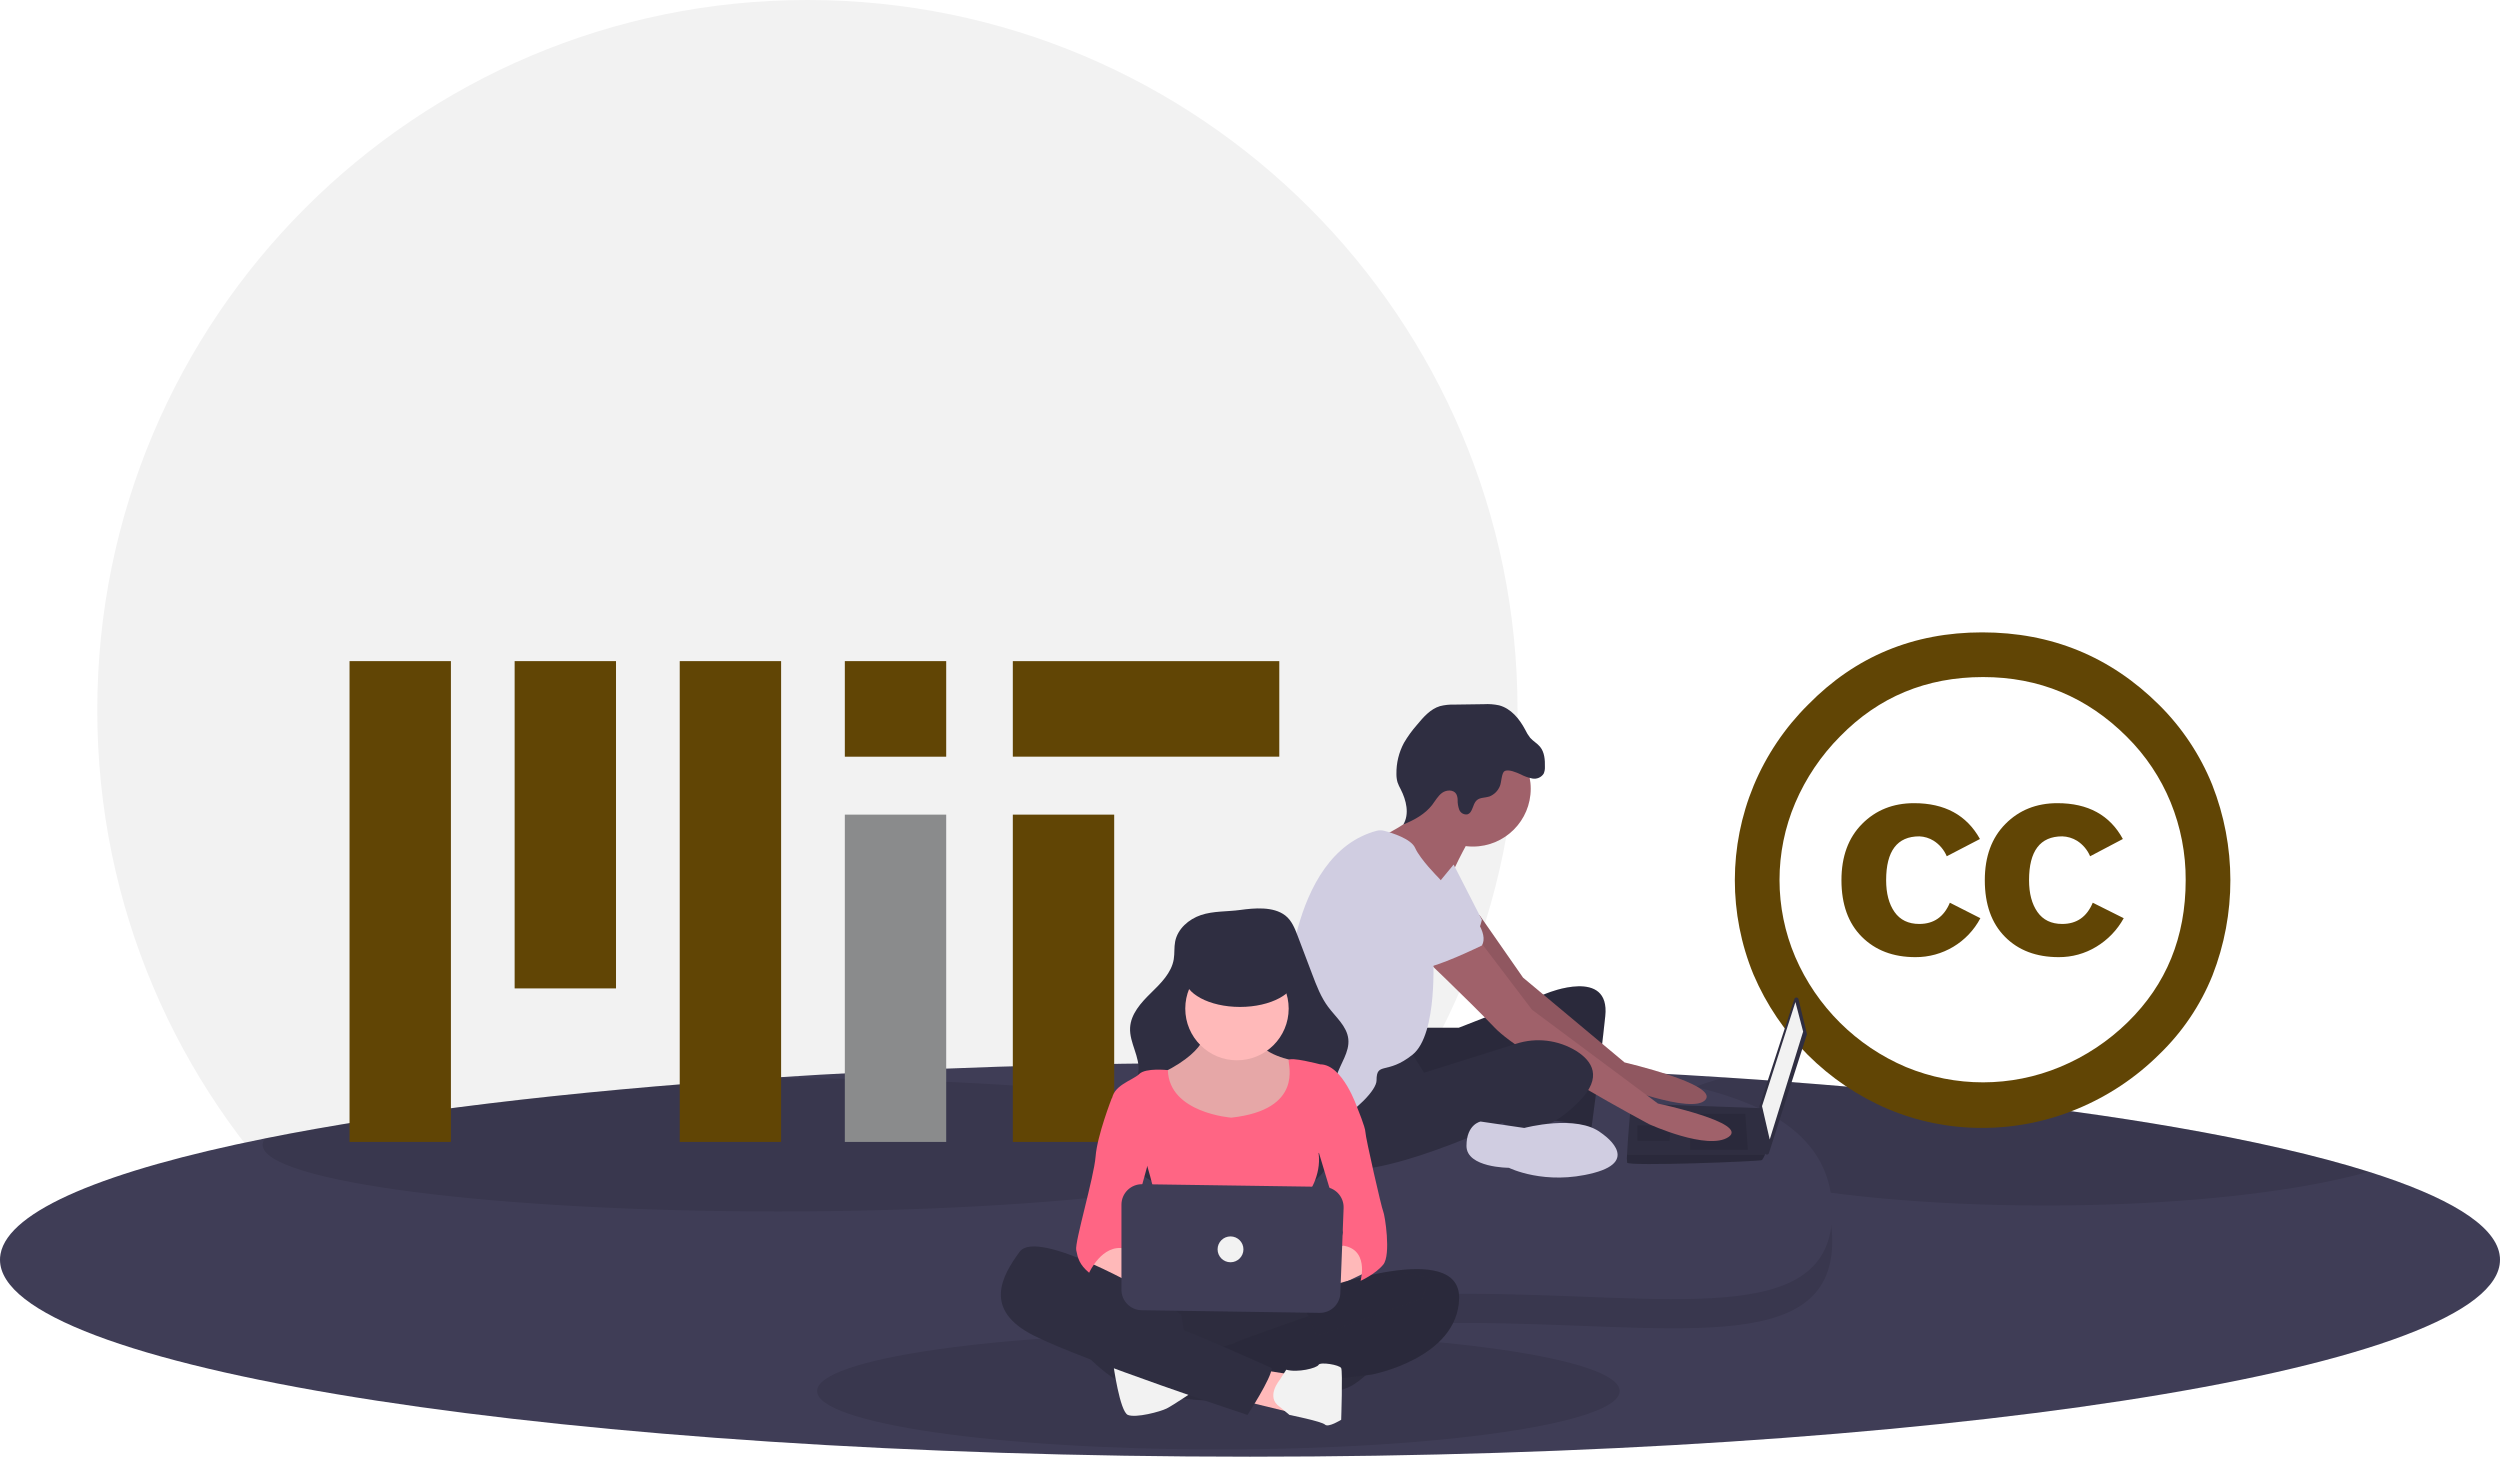
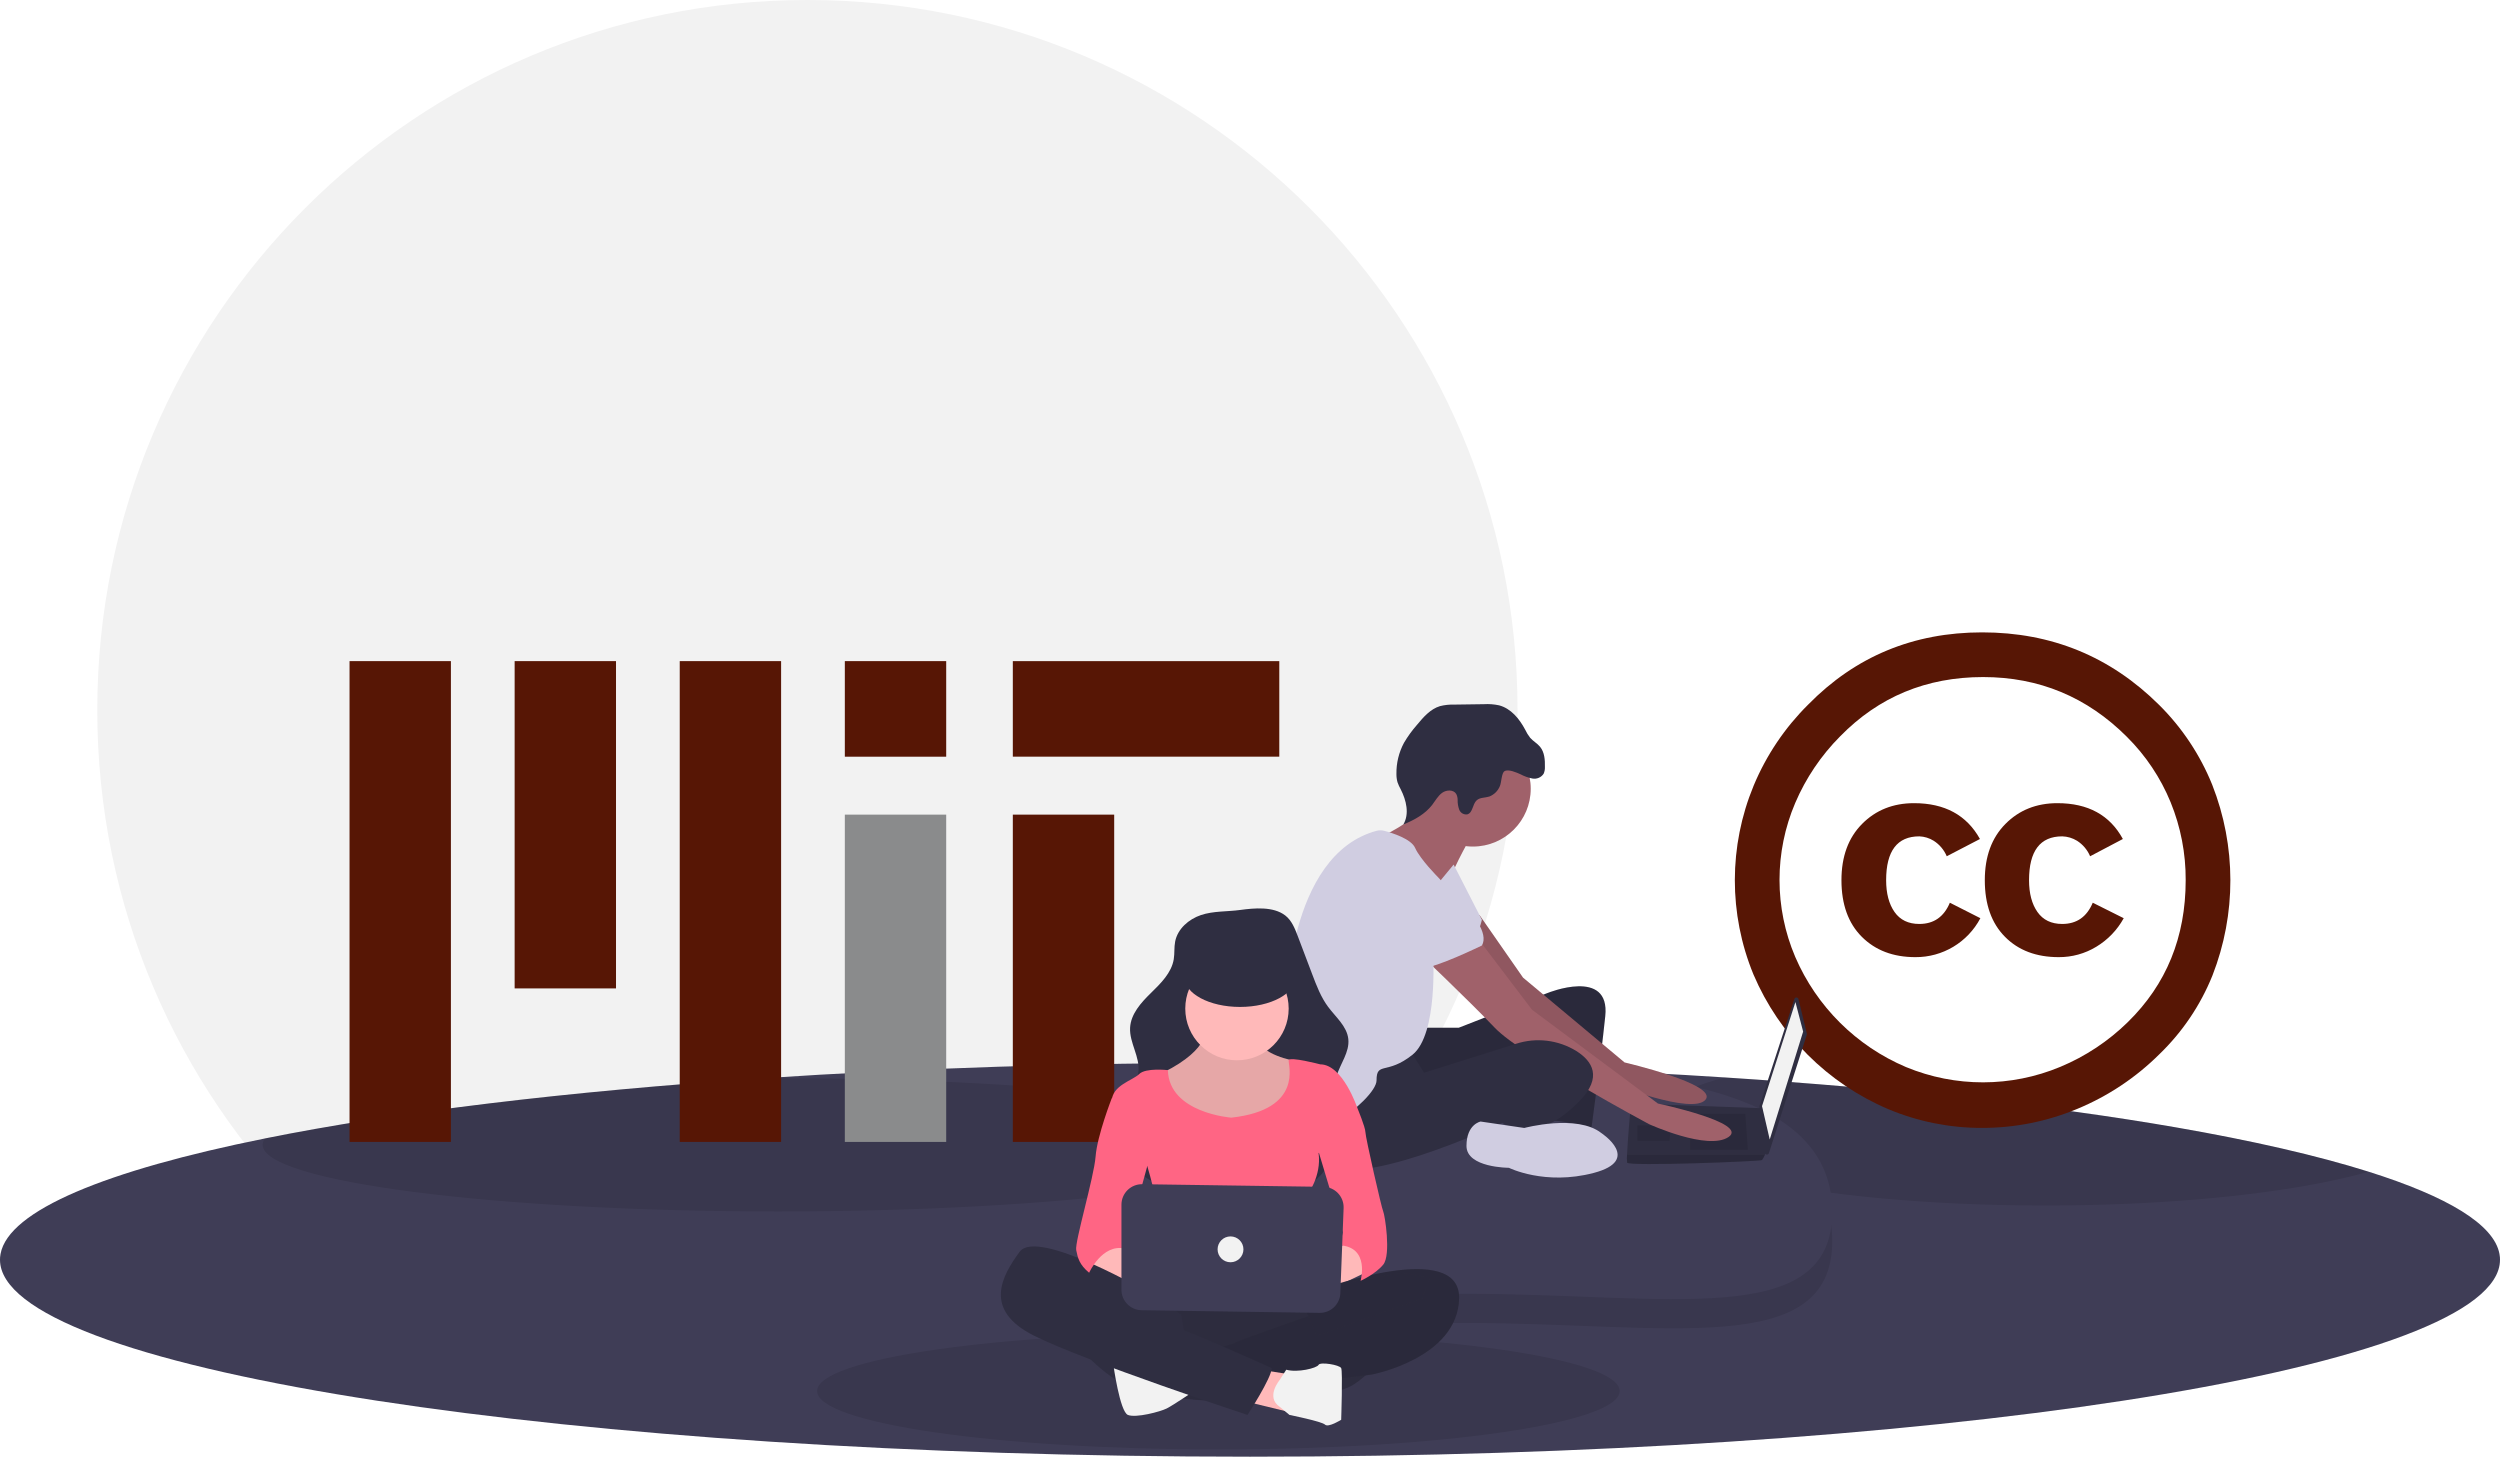
<svg xmlns="http://www.w3.org/2000/svg" data-name="Layer 1" width="1028" height="598.997" viewBox="0 0 1028 598.997">
  <circle cx="332.005" cy="292.004" r="292.004" fill="#f2f2f2" />
  <path d="M1028 517.997a13.69 13.69 0 01-.17 2.12c-7.14 43.76-234.46 78.88-513.83 78.88S7.31 563.877.17 520.117a13.675 13.675 0 01-.17-2.12c0-.2 0-.41.02-.61 0-.11.01-.21.01-.32a.49.49 0 00.01-.12c.04-.45.1-.88.18-1.32 3.26-17.89 43.35-34.33 108.74-47.5 53.48-10.77 123.89-19.36 204.93-24.76 61.5-4.1 129.12-6.37 200.11-6.37 57.12 0 112.06 1.47 163.38 4.17h.02q16.11.855 31.74 1.87c71.33 4.62 134.63 11.69 185.63 20.54 31.37 5.45 58.1 11.58 79.19 18.22h.01c32.46 10.23 51.6 21.7 53.81 33.83.08.44.14.87.18 1.32a.487.487 0 00.01.12c0 .11.01.21.01.32.02.2.02.41.02.61z" fill="#3f3d56" />
  <ellipse cx="501" cy="571.997" rx="165" ry="24" opacity=".1" />
  <path d="M973.96 481.797c-5.77 1.65-12.27 3.18-19.4 4.58-29.36 5.78-69.42 9.33-113.53 9.33-49.28 0-93.45-4.43-123.38-11.44-24.84-5.82-39.88-13.39-39.88-21.7 0-7.3 11.64-14.06 31.37-19.53 71.33 4.62 134.63 11.69 185.63 20.54 31.37 5.45 58.1 11.58 79.19 18.22zM532 470.747c0 15.13-94.92 27.4-212 27.4s-212-12.27-212-27.4a4.372 4.372 0 01.96-2.62c53.48-10.77 123.89-19.36 204.93-24.76q3.045-.015 6.11-.01c117.08 0 212 12.26 212 27.39z" opacity=".1" />
-   <path fill="#614505" d="M416.472 334.975h41.685v134.584h-41.685zm-136.966-63.124h41.685v197.708h-41.685zm-135.776 0h41.685v197.708H143.73zm67.888 0h41.685v134.584h-41.685zm135.775 0h41.685v39.303h-41.685z" />
+   <path fill="#571605" d="M416.472 334.975h41.685v134.584h-41.685zm-136.966-63.124h41.685v197.708h-41.685zm-135.776 0h41.685v197.708H143.73zm67.888 0h41.685v134.584h-41.685zm135.775 0h41.685v39.303h-41.685z" />
  <path fill="#8a8b8c" d="M347.393 334.975h41.685v134.584h-41.685z" />
-   <path fill="#614505" d="M416.472 271.851h109.573v39.303H416.472zm398.59-11.822q42.748 0 72.774 29.84a97.983 97.983 0 0121.832 32.838 107.346 107.346 0 01.095 78.409 93.533 93.533 0 01-21.74 32.294 104.704 104.704 0 01-33.84 22.56 101.425 101.425 0 01-39.115 7.824 99.015 99.015 0 01-38.661-7.734 104.845 104.845 0 01-55.4-55.396 101.764 101.764 0 01.09-77.594 102.307 102.307 0 0122.468-33.386q29.109-29.649 71.497-29.655zm.37 18.377q-34.93 0-58.769 24.38a87.595 87.595 0 00-18.466 27.38 80.789 80.789 0 000 63.312 86.249 86.249 0 0045.577 45.31 82.687 82.687 0 0063.41-.09 87.995 87.995 0 0027.741-18.374q23.831-23.287 23.828-58.405a83.659 83.659 0 00-6.186-32.02 81.465 81.465 0 00-18.002-26.93q-24.576-24.561-59.134-24.563zm-1.277 66.59l-13.65 7.098a14.006 14.006 0 00-5.364-6.368 12.087 12.087 0 00-5.916-1.818q-13.64 0-13.646 18.011 0 8.186 3.454 13.095 3.458 4.915 10.192 4.916 8.916 0 12.557-8.733l12.55 6.368a29.99 29.99 0 01-26.744 16.011q-13.644 0-22.016-8.37-8.367-8.367-8.367-23.284 0-14.556 8.46-23.105 8.457-8.549 21.379-8.552 18.926-.01 27.11 14.732zm58.764 0l-13.464 7.098a13.992 13.992 0 00-5.368-6.368 12.373 12.373 0 00-6.094-1.818q-13.645 0-13.65 18.011 0 8.186 3.458 13.095 3.453 4.915 10.192 4.916 8.907 0 12.547-8.733l12.736 6.368a31.277 31.277 0 01-11.274 11.736 29.398 29.398 0 01-15.464 4.275q-13.831 0-22.1-8.37-8.29-8.367-8.284-23.284 0-14.556 8.463-23.105 8.453-8.549 21.373-8.552 18.922-.01 26.93 14.732z" />
+   <path fill="#571605" d="M416.472 271.851h109.573v39.303H416.472zm398.59-11.822q42.748 0 72.774 29.84a97.983 97.983 0 0121.832 32.838 107.346 107.346 0 01.095 78.409 93.533 93.533 0 01-21.74 32.294 104.704 104.704 0 01-33.84 22.56 101.425 101.425 0 01-39.115 7.824 99.015 99.015 0 01-38.661-7.734 104.845 104.845 0 01-55.4-55.396 101.764 101.764 0 01.09-77.594 102.307 102.307 0 0122.468-33.386q29.109-29.649 71.497-29.655zm.37 18.377q-34.93 0-58.769 24.38a87.595 87.595 0 00-18.466 27.38 80.789 80.789 0 000 63.312 86.249 86.249 0 0045.577 45.31 82.687 82.687 0 0063.41-.09 87.995 87.995 0 0027.741-18.374q23.831-23.287 23.828-58.405a83.659 83.659 0 00-6.186-32.02 81.465 81.465 0 00-18.002-26.93q-24.576-24.561-59.134-24.563zm-1.277 66.59l-13.65 7.098a14.006 14.006 0 00-5.364-6.368 12.087 12.087 0 00-5.916-1.818q-13.64 0-13.646 18.011 0 8.186 3.454 13.095 3.458 4.915 10.192 4.916 8.916 0 12.557-8.733l12.55 6.368a29.99 29.99 0 01-26.744 16.011q-13.644 0-22.016-8.37-8.367-8.367-8.367-23.284 0-14.556 8.46-23.105 8.457-8.549 21.379-8.552 18.926-.01 27.11 14.732zm58.764 0l-13.464 7.098a13.992 13.992 0 00-5.368-6.368 12.373 12.373 0 00-6.094-1.818q-13.645 0-13.65 18.011 0 8.186 3.458 13.095 3.453 4.915 10.192 4.916 8.907 0 12.547-8.733l12.736 6.368a31.277 31.277 0 01-11.274 11.736 29.398 29.398 0 01-15.464 4.275q-13.831 0-22.1-8.37-8.29-8.367-8.284-23.284 0-14.556 8.463-23.105 8.453-8.549 21.373-8.552 18.922-.01 26.93 14.732z" />
  <path d="M753.417 510.336c0 48.737-67.934 33.662-151.113 33.662S452.2 559.073 452.2 510.336s67.925-59.338 151.104-59.338 150.113 10.6 150.113 59.338z" opacity=".1" />
  <path d="M753.417 498.336c0 48.737-67.934 33.662-151.113 33.662S452.2 547.073 452.2 498.336s67.925-59.338 151.104-59.338 150.113 10.6 150.113 59.338z" fill="#3f3d56" />
  <path d="M739.542 410.842l3.433 14.164a.885.885 0 01-.017.478l-15.576 48.673a.885.885 0 01-1.721-.17l-2.155-18.961a.885.885 0 01.038-.374l14.297-43.876a.885.885 0 011.7.066z" fill="#2f2e41" />
  <path fill="#f2f2f2" d="M738.278 412.038l3.171 12.152-13.738 44.382-3.17-13.737 13.737-42.797z" />
  <path d="M669.064 478.083c.528 1.585 54.949-.529 55.477-1.057a11.469 11.469 0 001.163-2.114c.496-1.056.95-2.113.95-2.113l-2.113-17.108-53.892-1.913s-1.347 14.498-1.622 21.134a15.853 15.853 0 00.037 3.17z" fill="#2f2e41" />
  <path opacity=".1" d="M717.673 458.005l1.056 14.794h-23.776v-14.794h22.72zm-30.645 4.755l.142-.028-.67 6.368h-13.209v-6.34h13.737zm-17.964 15.323c.528 1.585 54.949-.529 55.477-1.057a11.469 11.469 0 001.163-2.114h-56.677a15.853 15.853 0 00.037 3.17z" />
  <path d="M585.055 422.605h14.794l36.457-14.265s25.89-10.568 23.776 9.51-5.812 47.024-5.812 47.024-11.624-5.284-17.964-3.699-2.114-32.23-2.114-32.23-51.778 24.833-56.534 21.663-5.811-25.361-5.811-25.361z" fill="#2f2e41" />
  <path d="M585.055 422.605h14.794l36.457-14.265s25.89-10.568 23.776 9.51-5.812 47.024-5.812 47.024-11.624-5.284-17.964-3.699-2.114-32.23-2.114-32.23-51.778 24.833-56.534 21.663-5.811-25.361-5.811-25.361z" opacity=".1" />
  <path d="M608.363 376.276l17.904 25.723 41.74 34.872s38.57 8.982 33.287 15.322-37.514-6.34-37.514-6.34-48.08-34.872-49.665-37.513-19.02-27.475-19.02-27.475z" fill="#a0616a" />
  <path d="M608.363 376.276l17.904 25.723 41.74 34.872s38.57 8.982 33.287 15.322-37.514-6.34-37.514-6.34-48.08-34.872-49.665-37.513-19.02-27.475-19.02-27.475z" opacity=".1" />
  <circle cx="605.661" cy="324.331" r="23.776" fill="#a0616a" />
  <path d="M604.076 345.465s-7.925 13.738-9.51 21.135-23.776-14.794-23.776-14.794l-2.906-7.662s20.87-9.774 19.285-17.7 16.907 19.021 16.907 19.021z" fill="#a0616a" />
  <path d="M597.736 355.504l11.624 22.72s-2.642 11.095-6.869 12.152-22.19-13.738-22.19-13.738z" fill="#d0cde1" />
  <path d="M608.303 386.677l21.663 28.531 51.778 38.57s37.514 7.925 29.06 13.737-32.758-5.283-32.758-5.283-52.307-28.003-63.403-39.627-31.701-31.173-31.701-31.173z" fill="#a0616a" />
  <path d="M579.244 431.059l6.34 10.039 37.84-11.905a29.751 29.751 0 0124.77 2.989c6.604 4.16 10.831 10.765 1.32 20.54-19.02 19.549-31.7 8.981-31.7 8.981s-63.932 30.117-74.499 15.323-11.095-22.191-11.095-22.191 40.683-25.361 47.024-23.776z" fill="#2f2e41" />
  <path d="M658.497 465.93s16.907 11.096-3.17 16.38-34.872-2.114-34.872-2.114-17.436 0-17.436-8.982 5.812-10.039 5.812-10.039l17.964 2.642s21.663-5.812 31.702 2.113z" fill="#d0cde1" />
  <path d="M625.166 318.35a17.728 17.728 0 004.982 1.785 4.548 4.548 0 004.596-1.97 6.18 6.18 0 00.522-2.794c.063-2.902-.147-6.038-1.985-8.283-1.17-1.43-2.878-2.33-4.09-3.724a17.598 17.598 0 01-2.067-3.378c-2.355-4.424-5.843-8.676-10.69-9.951a23.183 23.183 0 00-6.24-.477l-12.206.172a21.25 21.25 0 00-5.872.632c-3.93 1.188-6.79 4.492-9.41 7.651a47.851 47.851 0 00-5.396 7.448 26.133 26.133 0 00-3.098 12.804 11.98 11.98 0 00.44 3.388 18.801 18.801 0 001.33 2.925c2.29 4.496 3.649 10.112 1.071 14.45 4.478-1.83 8.909-4.228 11.863-8.059 1.322-1.714 2.358-3.72 4.12-4.977s4.63-1.367 5.76.479a5.163 5.163 0 01.582 2.418 11.084 11.084 0 00.668 4.081 3.058 3.058 0 003.322 1.896c2.3-.648 2.08-4.179 3.852-5.782 1.346-1.218 3.422-.986 5.15-1.538a7.643 7.643 0 004.387-4.321c.655-1.468.645-5.31 1.884-6.105 1.553-.997 5.085.588 6.525 1.23z" fill="#2f2e41" />
  <path d="M565.996 341.638a6.27 6.27 0 013.264.008c3.392.911 10.995 3.321 12.625 6.99 2.114 4.755 9.51 12.152 9.51 12.152s10.04 10.038 7.926 16.907-10.039 14.794-10.039 14.794 2.114 32.758-8.453 41.212-14.794 2.642-14.794 10.567-32.758 32.758-39.099 17.436c0 0 3.17-28.532 2.114-38.57-1.042-9.894.483-71.624 36.946-81.496z" fill="#d0cde1" />
  <path d="M582.942 354.976s32.23 23.776 26.418 33.814c0 0-19.55 9.51-23.776 8.982s-20.606-19.02-24.833-20.605-6.34-30.117 22.191-22.191z" fill="#d0cde1" />
  <path d="M493.81 376.281c-5.012 1.693-9.553 5.653-10.58 10.843-.476 2.406-.184 4.907-.584 7.327-.929 5.611-5.334 9.897-9.397 13.878s-8.258 8.606-8.555 14.286c-.324 6.22 4.187 12.047 3.406 18.226-.907 7.18-8.49 11.831-10.364 18.82-1.251 4.667.282 9.695 2.806 13.815 4.808 7.853 13.028 13.184 21.78 16.041s18.076 3.46 27.283 3.556c11.21.117 23.383-.845 31.806-8.244a25.48 25.48 0 008.459-16.588c.8-8.571-2.777-17.427-.31-25.674 1.553-5.19 5.447-9.93 4.866-15.316-.568-5.266-5.168-8.999-8.323-13.253-2.946-3.972-4.734-8.663-6.486-13.288l-5.995-15.824c-1.178-3.11-2.472-6.382-5.098-8.424-4.917-3.822-12.823-3.07-18.572-2.283-5.333.732-11.012.37-16.141 2.102z" fill="#2f2e41" />
  <path d="M495.688 422.376s2.658 8.637-17.274 18.603 1.994 20.595 1.994 20.595l23.252 5.315s23.918-3.322 26.575-7.308 7.308-17.274 5.98-19.267a31.061 31.061 0 00-3.322-3.986s-15.945-2.658-15.28-9.966-21.925-3.986-21.925-3.986z" fill="#ffb9b9" />
  <path d="M495.688 422.376s2.658 8.637-17.274 18.603 1.994 20.595 1.994 20.595l23.252 5.315s23.918-3.322 26.575-7.308 7.308-17.274 5.98-19.267a31.061 31.061 0 00-3.322-3.986s-15.945-2.658-15.28-9.966-21.925-3.986-21.925-3.986z" opacity=".1" />
  <circle cx="508.643" cy="414.736" r="21.26" fill="#ffb9b9" />
  <path d="M506.318 459.58s-25.604-1.872-26.09-19.538c0 0-9.122-1.057-11.78 1.6s-11.293 4.651-11.293 11.295 14.616 26.575 14.616 26.575 7.972 26.575 4.65 31.225-3.986 16.61-3.986 16.61 33.219-2.658 38.534 0 26.574 2.657 27.903 0-1.329-35.876-1.329-35.876 5.98-7.973 4.651-17.274l15.945-18.602s-5.98-17.938-15.28-17.938c0 0-12.624-3.322-12.956-1.661s6.312 20.263-23.585 23.585z" fill="#ff6584" />
  <path d="M446.525 518.045s5.979 9.302 21.26 11.295 17.938-3.322 16.609-4.65-17.274-7.309-17.274-7.309l-9.301-7.308zm108.956-7.972l-17.273 9.966s-22.589-1.33-13.952 5.315 24.582 3.986 24.582 3.986l15.28-7.308z" fill="#ffb9b9" />
  <path d="M469.113 527.347s-15.945 39.197 3.322 45.177 72.416 4.65 84.375-3.322 15.28-18.602 13.288-21.924-15.281-12.623-24.582-13.288-76.403-6.643-76.403-6.643z" fill="#2f2e41" />
  <path d="M469.113 527.347s-15.945 39.197 3.322 45.177 72.416 4.65 84.375-3.322 15.28-18.602 13.288-21.924-15.281-12.623-24.582-13.288-76.403-6.643-76.403-6.643z" opacity=".05" />
  <path d="M544.378 529.782s56.28-20.373 55.616 4.208-35.876 31.226-35.876 31.226l-10.63 1.328-58.464 1.994s1.993-10.63-2.658-11.96c0 0 15.28-3.985 15.945-4.65s38.534-13.951 41.191-14.616 10.63-5.98 16.61-5.315c0 0 6.643-5.315 13.951-3.986l-20.595 1.329z" fill="#2f2e41" />
  <path d="M544.378 529.782s56.28-20.373 55.616 4.208-35.876 31.226-35.876 31.226l-10.63 1.328-58.464 1.994s1.993-10.63-2.658-11.96c0 0 15.28-3.985 15.945-4.65s38.534-13.951 41.191-14.616 10.63-5.98 16.61-5.315c0 0 6.643-5.315 13.951-3.986l-20.595 1.329z" opacity=".1" />
  <path fill="#2f2e41" d="M534.434 533.081l7.096 16.19 43.184-15.281 3.322-8.636-11.295-1.994-22.706 3.987-9.848 2.657-9.753 3.077z" />
  <path opacity=".1" d="M534.434 533.081l7.096 16.19 43.184-15.281 3.322-8.636-11.295-1.994-22.706 3.987-9.848 2.657-9.753 3.077z" />
  <path d="M442.538 552.593s12.623 15.945 27.24 19.93 22.588-1.328 22.588-1.328l-4.65-18.602-1.993-11.959-8.637-5.98-17.274-7.972-20.595-6.643s-8.637-1.33-8.637 0 7.972 21.26 7.972 21.26z" fill="#2f2e41" />
  <path d="M457.819 561.23s2.657 19.266 5.98 20.595 13.287-1.329 15.944-2.657 11.69-7.46 11.69-7.46-31.62-11.807-33.614-10.478z" fill="#f2f2f2" />
  <path fill="#ffb9b9" d="M518.277 563.223l12.623 1.993-1.329 15.28-17.607-4.276 6.313-12.997z" />
  <path d="M526.186 567.475s-5.916 7.042.063 11.028l3.986 3.322s13.288 2.657 14.616 3.986 6.644-1.993 6.644-1.993.665-19.931 0-21.26-8.637-2.657-9.301-1.328-8.637 3.321-13.287 1.993z" fill="#f2f2f2" />
  <path d="M473.1 531.997s-46.506-27.239-53.815-17.273-15.28 23.917 5.98 34.547 87.697 32.554 87.697 32.554 9.965-15.28 9.965-19.267c0 0-35.211-15.945-41.19-17.273s-29.897-16.61-33.22-17.938-7.972-5.315-7.972-5.315z" fill="#2f2e41" />
  <path d="M459.812 449.615l-2.657 1.993s-5.98 15.281-6.644 23.918-8.637 35.211-7.973 38.533 1.33 5.98 5.315 9.301c0 0 5.315-11.958 14.617-9.965l11.294-41.191zm93.012 0l5.315 5.98s3.322 7.972 3.322 9.965 6.643 31.226 7.308 32.554 3.322 17.938 0 21.925-9.301 6.643-9.301 6.643 3.986-13.952-8.637-14.616l1.329-5.315-11.96-39.862z" fill="#ff6584" />
  <path d="M461.14 495.356v34.995a8.413 8.413 0 008.29 8.413l73.185 1.084a8.413 8.413 0 008.532-8.09l1.346-34.998a8.413 8.413 0 00-8.286-8.736l-74.53-1.08a8.413 8.413 0 00-8.536 8.412z" fill="#3f3d56" />
  <ellipse cx="509.89" cy="401.732" rx="22.884" ry="12.322" fill="#2f2e41" />
  <circle cx="505.986" cy="513.727" r="5.315" fill="#f2f2f2" />
</svg>
